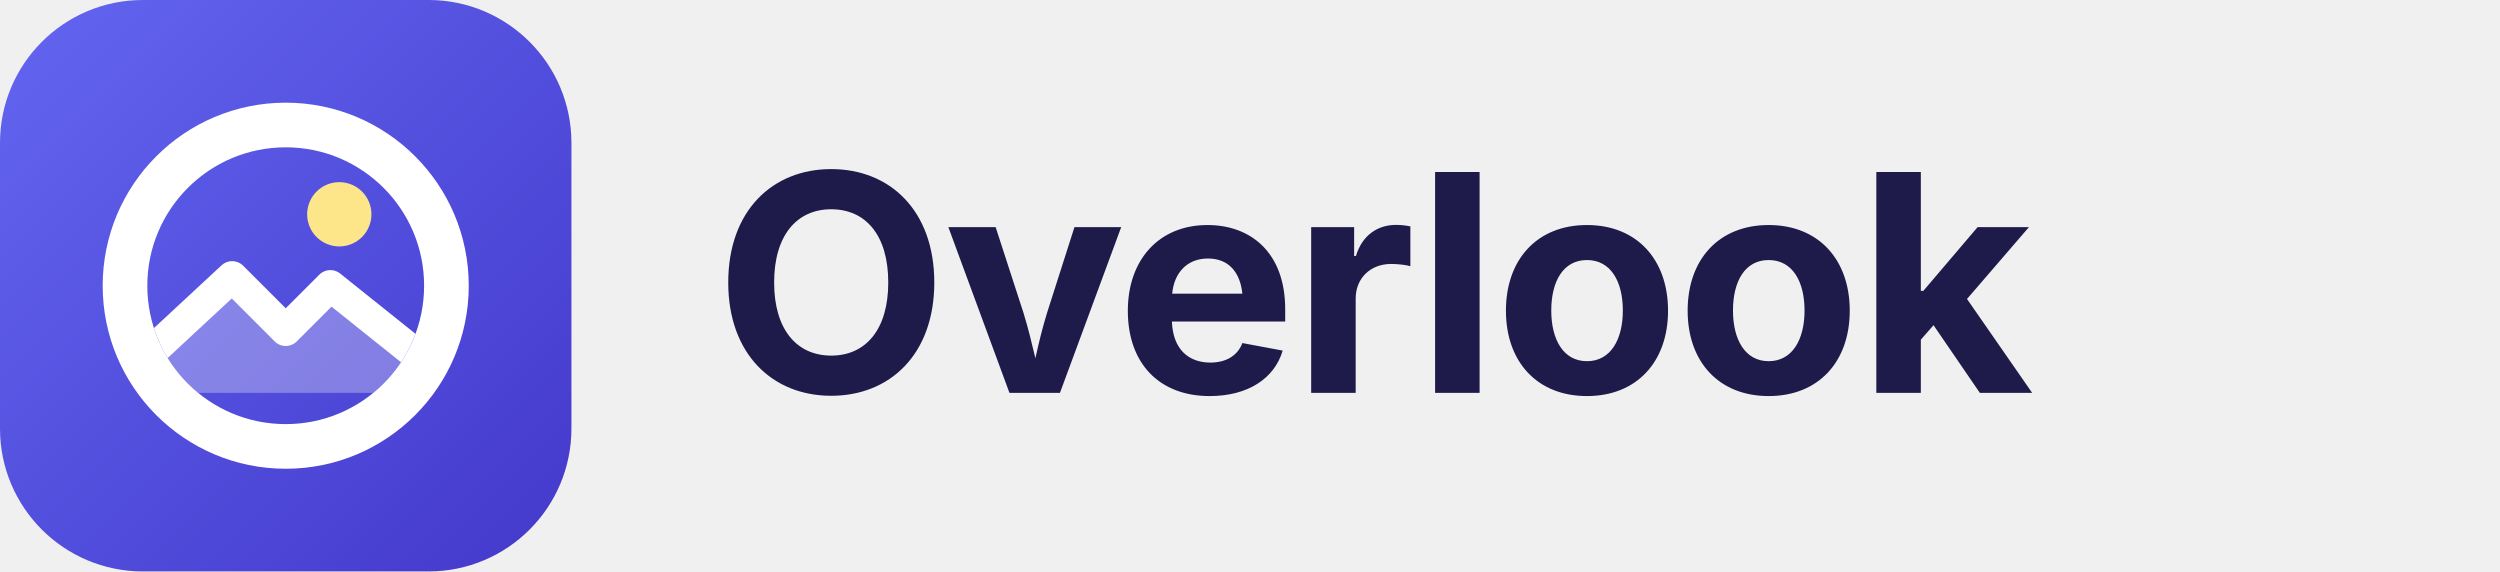
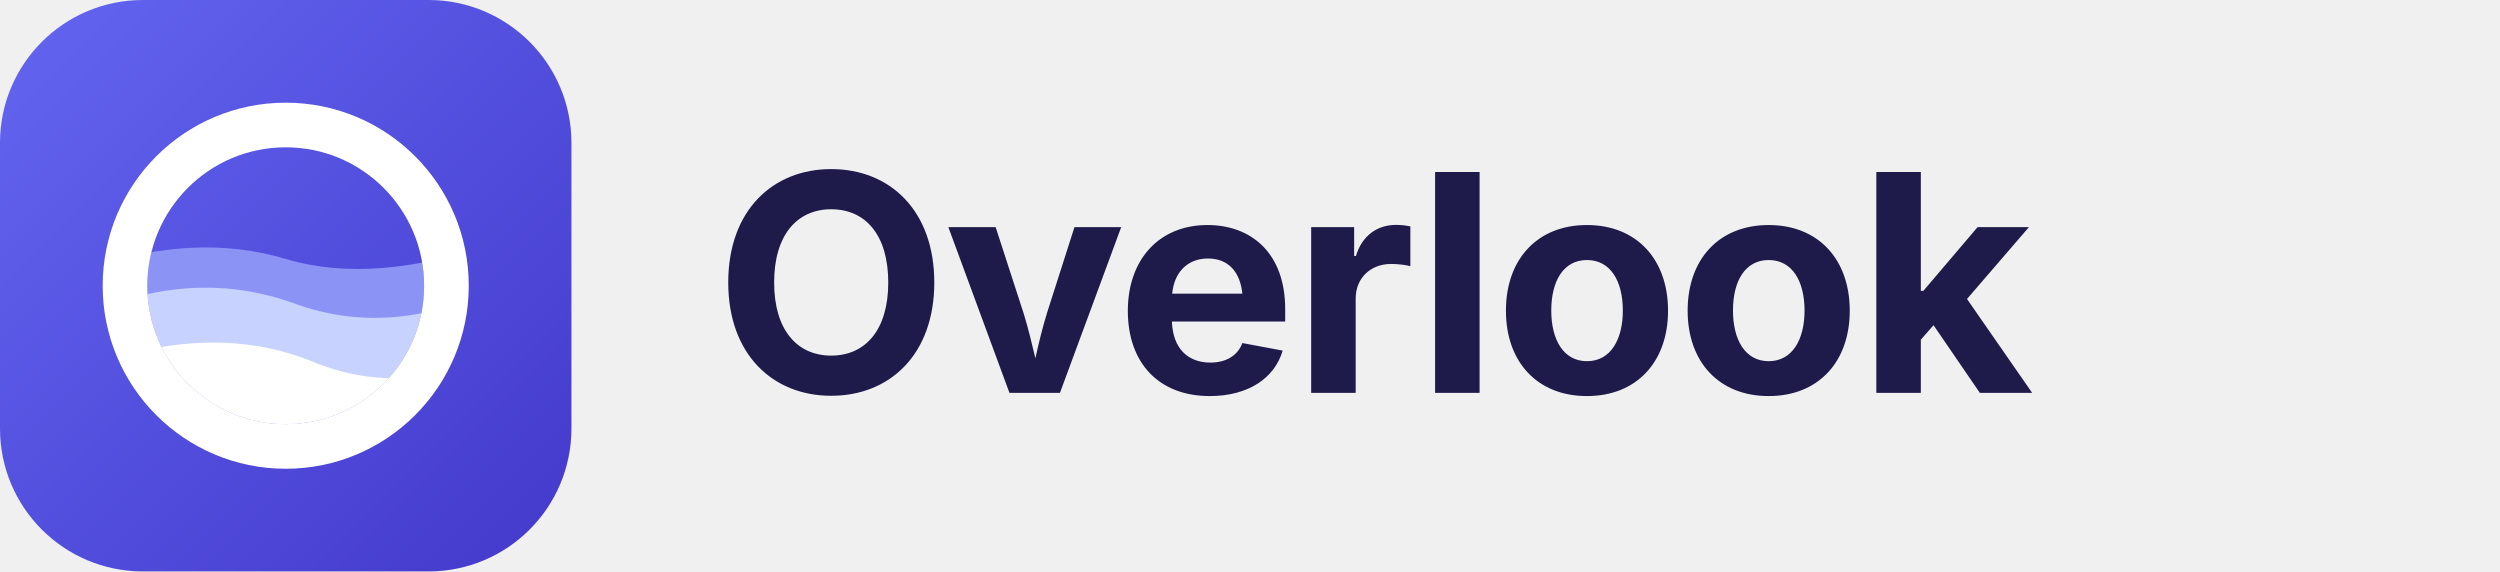
<svg xmlns="http://www.w3.org/2000/svg" viewBox="0 0 280 64" role="img" aria-label="Overlook">
  <defs>
    <linearGradient id="bg" x1="0" y1="0" x2="1" y2="1">
      <stop offset="0" stop-color="#6366f1" />
      <stop offset="1" stop-color="#4338ca" />
    </linearGradient>
    <clipPath id="lens">
      <circle cx="32" cy="32" r="15.5" />
    </clipPath>
  </defs>
  <rect width="64" height="64" rx="16" fill="url(#bg)" />
  <g clip-path="url(#lens)">
-     <circle cx="38" cy="24" r="3.6" fill="#fde68a" />
-     <path d="M12 44 L26 31 L32 37 L37 32 L52 44 Z" fill="#ffffff" opacity="0.3" />
-     <path d="M12 44 L26 31 L32 37 L37 32 L52 44" fill="none" stroke="#ffffff" stroke-width="3.5" stroke-linecap="round" stroke-linejoin="round" />
+     <path d="M10 30 Q22 26 32 29 T56 27 V56 H10 Z" fill="#8b93f5" />
+     <path d="M10 35 Q22 30 33 34 T56 32 V56 H10 Z" fill="#c7d2fe" />
+     <path d="M10 41 Q24 36 35 40.5 T56 38.5 V56 H10 Z" fill="#ffffff" />
  </g>
  <circle cx="32" cy="32" r="18" fill="none" stroke="#ffffff" stroke-width="5" />
  <text x="80" y="44" fill="#1e1b4b" font-family="Inter, 'Segoe UI', 'Helvetica Neue', Arial, sans-serif" font-size="34" font-weight="700" letter-spacing="-0.5">Overlook</text>
</svg>
